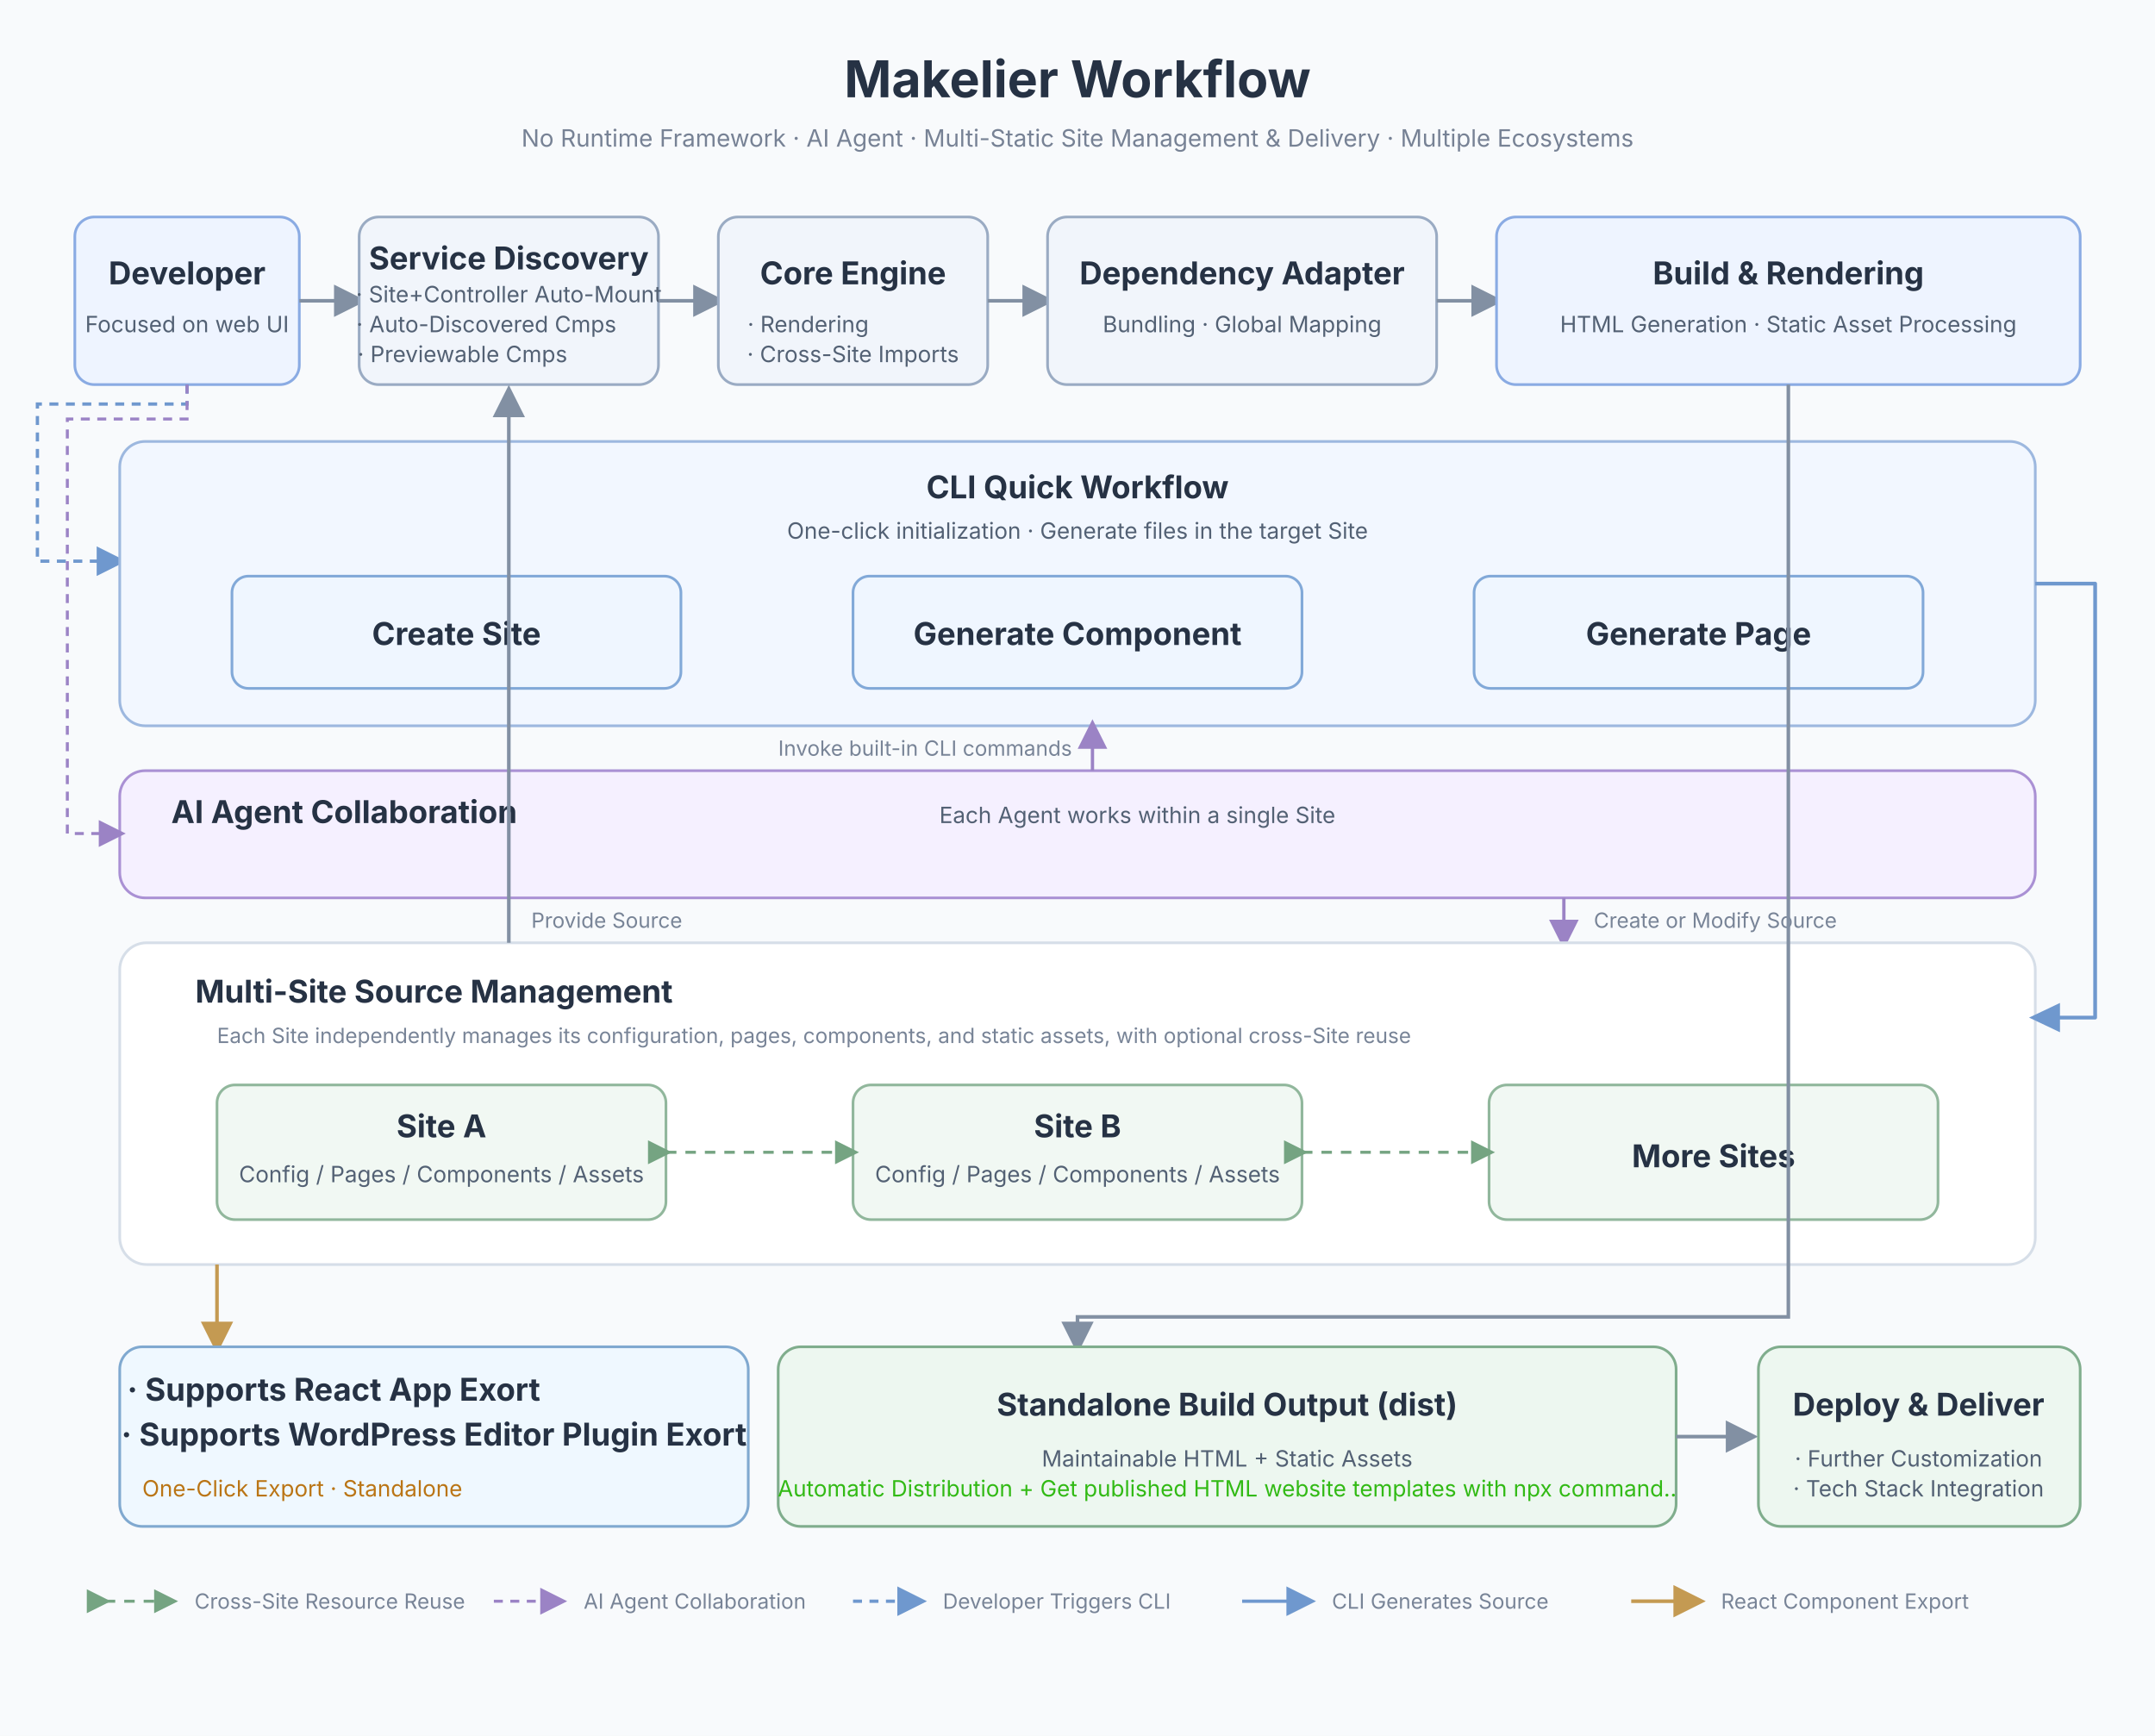
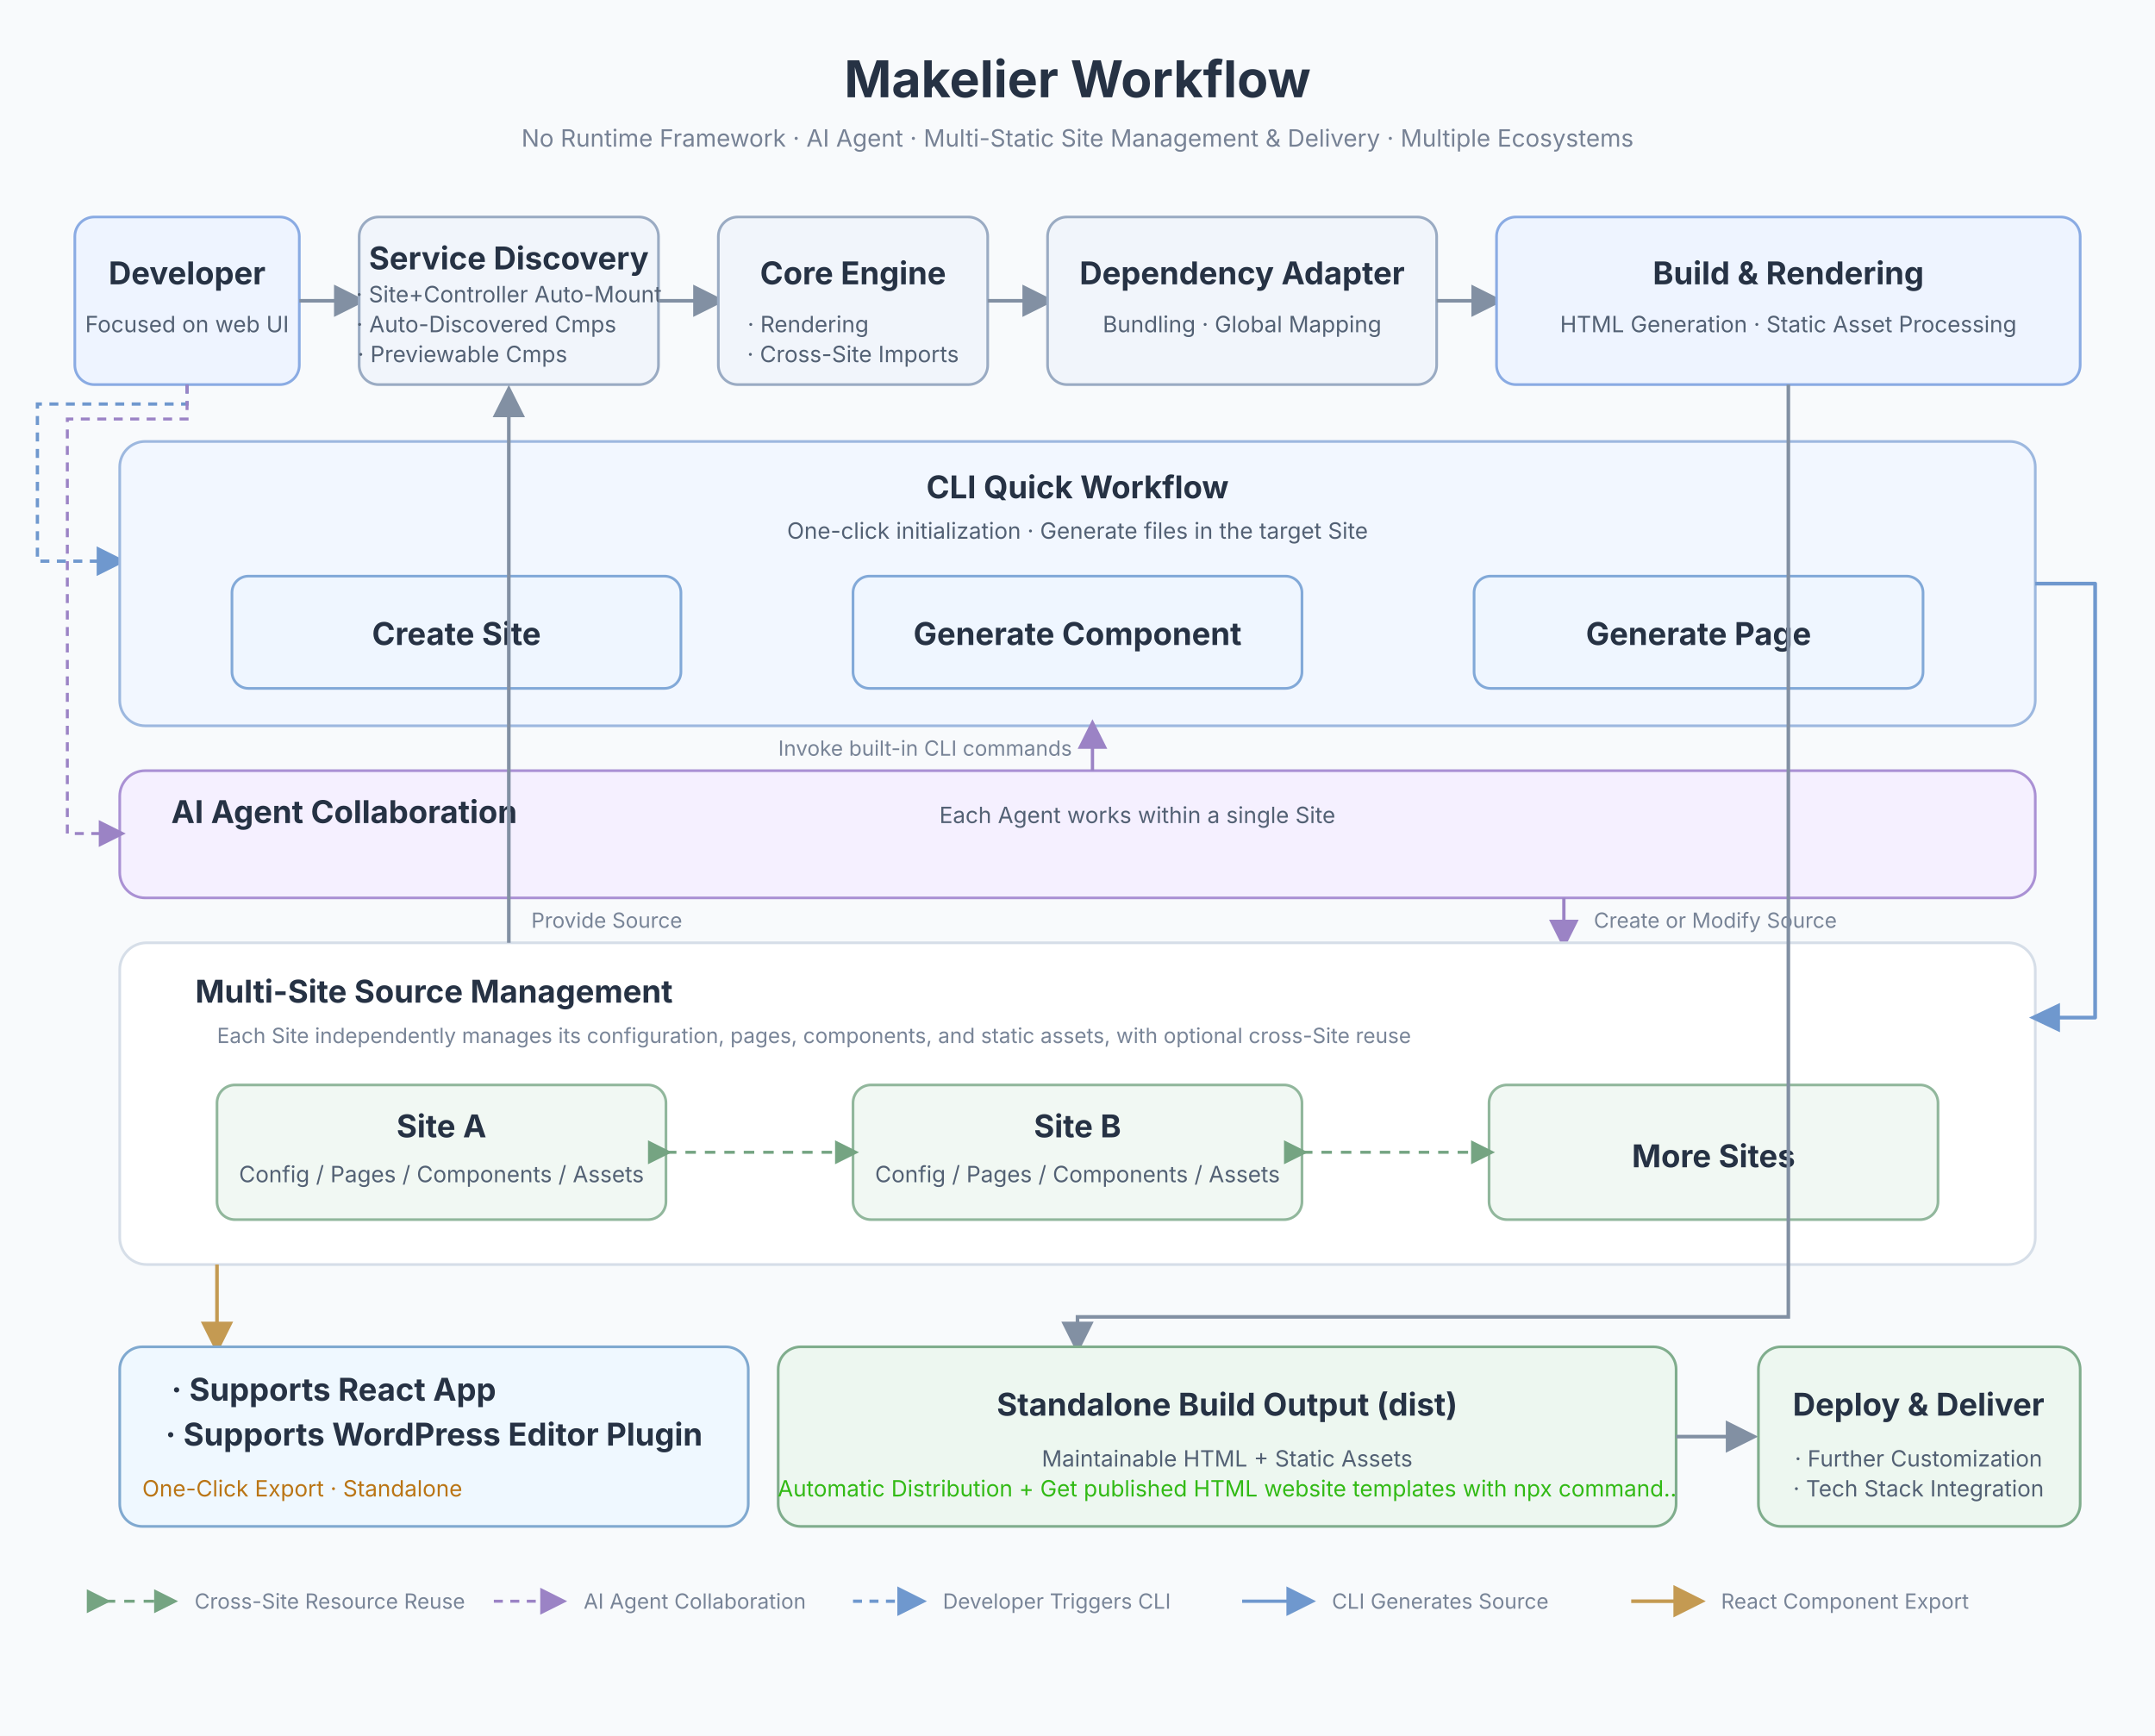
<svg xmlns="http://www.w3.org/2000/svg" width="1440" height="1160" viewBox="0 0 1440 1160">
  <defs>
    <style>
      text {
        font-family: -apple-system, BlinkMacSystemFont, "PingFang SC", "Microsoft YaHei", sans-serif;
        fill: #263244;
      }
      .title { font-size: 34px; font-weight: 700; }
      .subtitle { font-size: 16px; fill: #778295; }
      .heading { font-size: 21px; font-weight: 650; }
      .body { font-size: 15px; fill: #536174; }
      .body2 { font-size: 15px; fill: #32ba15; }
      .body3 { font-size: 15px; fill: #ba7515ff; }
      .small { font-size: 14px; fill: #788497; }

      .box { fill: #fff; stroke: #cbd5e1; stroke-width: 1.8; }
      .blue { fill: #eef4ff; stroke: #8aabe3; }
      .core { fill: #f1f5fb; stroke: #9aabc3; }
      .green { fill: #f1f8f3; stroke: #91b79c; }
      .output { fill: #edf7f0; stroke: #80ad8d; }
      .agent { fill: #f5f0ff; stroke: #aa91d4; }
      .react { fill: #eff8ff; stroke: #80a9d0; }
      .cli { fill: #eff6ff; stroke: #82a9d8; }

      .arrow {
        fill: none;
        stroke: #8290a3;
        stroke-width: 2.4;
        marker-end: url(#arrow);
      }
      .agentArrow {
        fill: none;
        stroke: #9b83c5;
        stroke-width: 2.2;
        marker-end: url(#purpleArrow);
      }
      .optional {
        fill: none;
        stroke: #9b83c5;
        stroke-width: 2;
        stroke-dasharray: 6 5;
        marker-end: url(#purpleArrow);
      }
      .cliTriggerArrow {
        fill: none;
        stroke: #6f98ce;
        stroke-width: 2.2;
        stroke-dasharray: 6 5;
        marker-end: url(#cliArrowHead);
      }
      .cliLegendArrow {
        fill: none;
        stroke: #6f98ce;
        stroke-width: 2.2;
        marker-end: url(#cliArrowHead);
      }
      .reuse {
        fill: none;
        stroke: #75a482;
        stroke-width: 2;
        stroke-dasharray: 7 6;
        marker-start: url(#greenArrow);
        marker-end: url(#greenArrow);
      }
      .exportArrow {
        fill: none;
        stroke: #c49a52;
        stroke-width: 2.4;
        marker-end: url(#exportArrowHead);
      }
    </style>
    <marker id="arrow" markerWidth="9" markerHeight="9" refX="7" refY="4.5" orient="auto">
      <path d="M0 0 L9 4.5 L0 9 Z" fill="#8290a3" />
    </marker>
    <marker id="greenArrow" markerWidth="8" markerHeight="8" refX="6" refY="4" orient="auto">
      <path d="M0 0 L8 4 L0 8 Z" fill="#75a482" />
    </marker>
    <marker id="purpleArrow" markerWidth="9" markerHeight="9" refX="7" refY="4.5" orient="auto">
      <path d="M0 0 L9 4.5 L0 9 Z" fill="#9b83c5" />
    </marker>
    <marker id="cliArrowHead" markerWidth="9" markerHeight="9" refX="7" refY="4.5" orient="auto">
      <path d="M0 0 L9 4.5 L0 9 Z" fill="#6f98ce" />
    </marker>
    <marker id="exportArrowHead" markerWidth="9" markerHeight="9" refX="7" refY="4.5" orient="auto">
      <path d="M0 0 L9 4.5 L0 9 Z" fill="#c49a52" />
    </marker>
  </defs>
  <rect width="1440" height="1160" fill="#f8fafc" />
  <text x="720" y="65" text-anchor="middle" class="title">Makelier Workflow</text>
  <text x="720" y="98" text-anchor="middle" class="subtitle">No Runtime Framework · AI Agent · Multi-Static Site Management &amp; Delivery · Multiple Ecosystems</text>
  <rect x="50" y="145" width="150" height="112" rx="13" class="box blue" />
  <text x="125" y="190" text-anchor="middle" class="heading">Developer</text>
  <text x="125" y="222" text-anchor="middle" class="body">Focused on web UI</text>
  <path d="M200 201 H240" class="arrow" />
  <rect x="240" y="145" width="200" height="112" rx="13" class="box core" />
  <text x="340" y="180" text-anchor="middle" class="heading">Service Discovery</text>
  <text x="340" y="202" text-anchor="middle" class="body">· Site+Controller Auto-Mount</text>
  <text x="325" y="222" text-anchor="middle" class="body">· Auto-Discovered Cmps</text>
  <text x="309" y="242" text-anchor="middle" class="body">· Previewable Cmps</text>
  <path d="M440 201 H480" class="arrow" />
  <rect x="480" y="145" width="180" height="112" rx="13" class="box core" />
  <text x="570" y="190" text-anchor="middle" class="heading">Core Engine</text>
  <text x="540" y="222" text-anchor="middle" class="body">· Rendering</text>
  <text x="570" y="242" text-anchor="middle" class="body">· Cross-Site Imports</text>
  <path d="M660 201 H700" class="arrow" />
  <rect x="700" y="145" width="260" height="112" rx="13" class="box core" />
  <text x="830" y="190" text-anchor="middle" class="heading">Dependency Adapter</text>
  <text x="830" y="222" text-anchor="middle" class="body">Bundling · Global Mapping</text>
  <path d="M960 201 H1000" class="arrow" />
  <rect x="1000" y="145" width="390" height="112" rx="13" class="box blue" />
  <text x="1195" y="190" text-anchor="middle" class="heading">Build &amp; Rendering</text>
  <text x="1195" y="222" text-anchor="middle" class="body">HTML Generation · Static Asset Processing</text>
  <path d="M125 257 V270 H25 V375 H80" class="cliTriggerArrow" />
  <rect x="80" y="295" width="1280" height="190" rx="17" fill="#f2f7ff" stroke="#9db8df" stroke-width="1.8" />
  <text x="720" y="333" text-anchor="middle" class="heading">CLI Quick Workflow</text>
  <text x="720" y="360" text-anchor="middle" class="body">One-click initialization · Generate files in the target Site</text>
  <rect x="155" y="385" width="300" height="75" rx="11" class="box cli" />
  <text x="305" y="431" text-anchor="middle" class="heading">Create Site</text>
  <rect x="570" y="385" width="300" height="75" rx="11" class="box cli" />
  <text x="720" y="431" text-anchor="middle" class="heading">Generate Component</text>
  <rect x="985" y="385" width="300" height="75" rx="11" class="box cli" />
  <text x="1135" y="431" text-anchor="middle" class="heading">Generate Page</text>
  <rect x="80" y="515" width="1280" height="85" rx="17" class="box agent" />
  <text x="230" y="550" text-anchor="middle" class="heading">AI Agent Collaboration</text>
  <text x="760" y="550" text-anchor="middle" class="body">Each Agent works within a single Site</text>
  <path d="M125 257 V280 H45 V557 H80" class="optional" />
  <path d="M1045 600 V630" class="agentArrow" />
  <text x="1065" y="620" class="small">Create or Modify Source</text>
  <rect x="80" y="630" width="1280" height="215" rx="18" fill="#fff" stroke="#d6dee8" stroke-width="1.8" />
  <text x="290" y="670" text-anchor="middle" class="heading">Multi-Site Source Management</text>
  <text x="145" y="697" class="small">Each Site independently manages its configuration, pages, components, and static assets, with optional cross-Site reuse</text>
  <rect x="145" y="725" width="300" height="90" rx="12" class="box green" />
  <text x="295" y="760" text-anchor="middle" class="heading">Site A</text>
  <text x="295" y="790" text-anchor="middle" class="body">Config / Pages / Components / Assets</text>
  <rect x="570" y="725" width="300" height="90" rx="12" class="box green" />
  <text x="720" y="760" text-anchor="middle" class="heading">Site B</text>
  <text x="720" y="790" text-anchor="middle" class="body">Config / Pages / Components / Assets</text>
  <rect x="995" y="725" width="300" height="90" rx="12" class="box green" />
  <text x="1145" y="780" text-anchor="middle" class="heading">More Sites</text>
  <path d="M445 770 H570" class="reuse" />
  <path d="M870 770 H995" class="reuse" />
  <path d="M340 630 V262" class="arrow" />
  <text x="355" y="620" class="small">Provide Source</text>
  <path d="M1195 257 V880 H720 V900" class="arrow" />
  <rect x="520" y="900" width="600" height="120" rx="15" class="box output" />
  <text x="820" y="946" text-anchor="middle" class="heading">Standalone Build Output (dist)</text>
  <text x="820" y="980" text-anchor="middle" class="body">Maintainable HTML + Static Assets</text>
  <text x="820" y="1000" text-anchor="middle" class="body2">Automatic Distribution + Get published HTML website templates with npx command..</text>
  <path d="M1120 960 H1170" class="arrow" />
  <rect x="1175" y="900" width="215" height="120" rx="15" class="box output" />
  <text x="1282" y="946" text-anchor="middle" class="heading">Deploy &amp; Deliver</text>
  <text x="1282" y="980" text-anchor="middle" class="body"> · Further Customization</text>
  <text x="1282" y="1000" text-anchor="middle" class="body"> · Tech Stack Integration</text>
  <path d="M145 845 V900" class="exportArrow" />
  <rect x="80" y="900" width="420" height="120" rx="15" class="box react" />
-   <text x="223" y="936" text-anchor="middle" class="heading">· Supports React App Exort</text>
-   <text x="290" y="966" text-anchor="middle" class="heading">· Supports WordPress Editor Plugin Exort</text>
+   <text x="223" y="936" text-anchor="middle" class="heading">· Supports React App</text>
+   <text x="290" y="966" text-anchor="middle" class="heading">· Supports WordPress Editor Plugin</text>
  <text x="202" y="1000" text-anchor="middle" class="body body3">One-Click Export · Standalone</text>
  <path d="M1360 390 H1400 V680 H1376" fill="none" stroke="#6f98ce" stroke-width="2.5" stroke-linejoin="round" />
  <path d="M1376 671 L1357 680 L1376 689 Z" fill="#6f98ce" stroke="#6f98ce" stroke-width="1" />
  <path d="M70 1070 H115" class="reuse" />
  <text x="130" y="1075" class="small">Cross-Site Resource Reuse</text>
  <path d="M330 1070 H375" class="optional" />
  <text x="390" y="1075" class="small">AI Agent Collaboration</text>
  <path d="M570 1070 H615" class="cliTriggerArrow" />
  <text x="630" y="1075" class="small">Developer Triggers CLI</text>
  <path d="M830 1070 H875" class="cliLegendArrow" />
  <text x="890" y="1075" class="small">CLI Generates Source</text>
  <path d="M1090 1070 H1135" class="exportArrow" />
  <text x="1150" y="1075" class="small">React Component Export</text>
  <path d="M1300 515 V495 V485" class="agentArrow" transform="translate(-570 0)" />
  <text x="520" y="505" class="small">
    Invoke built-in CLI commands
    </text>
</svg>
